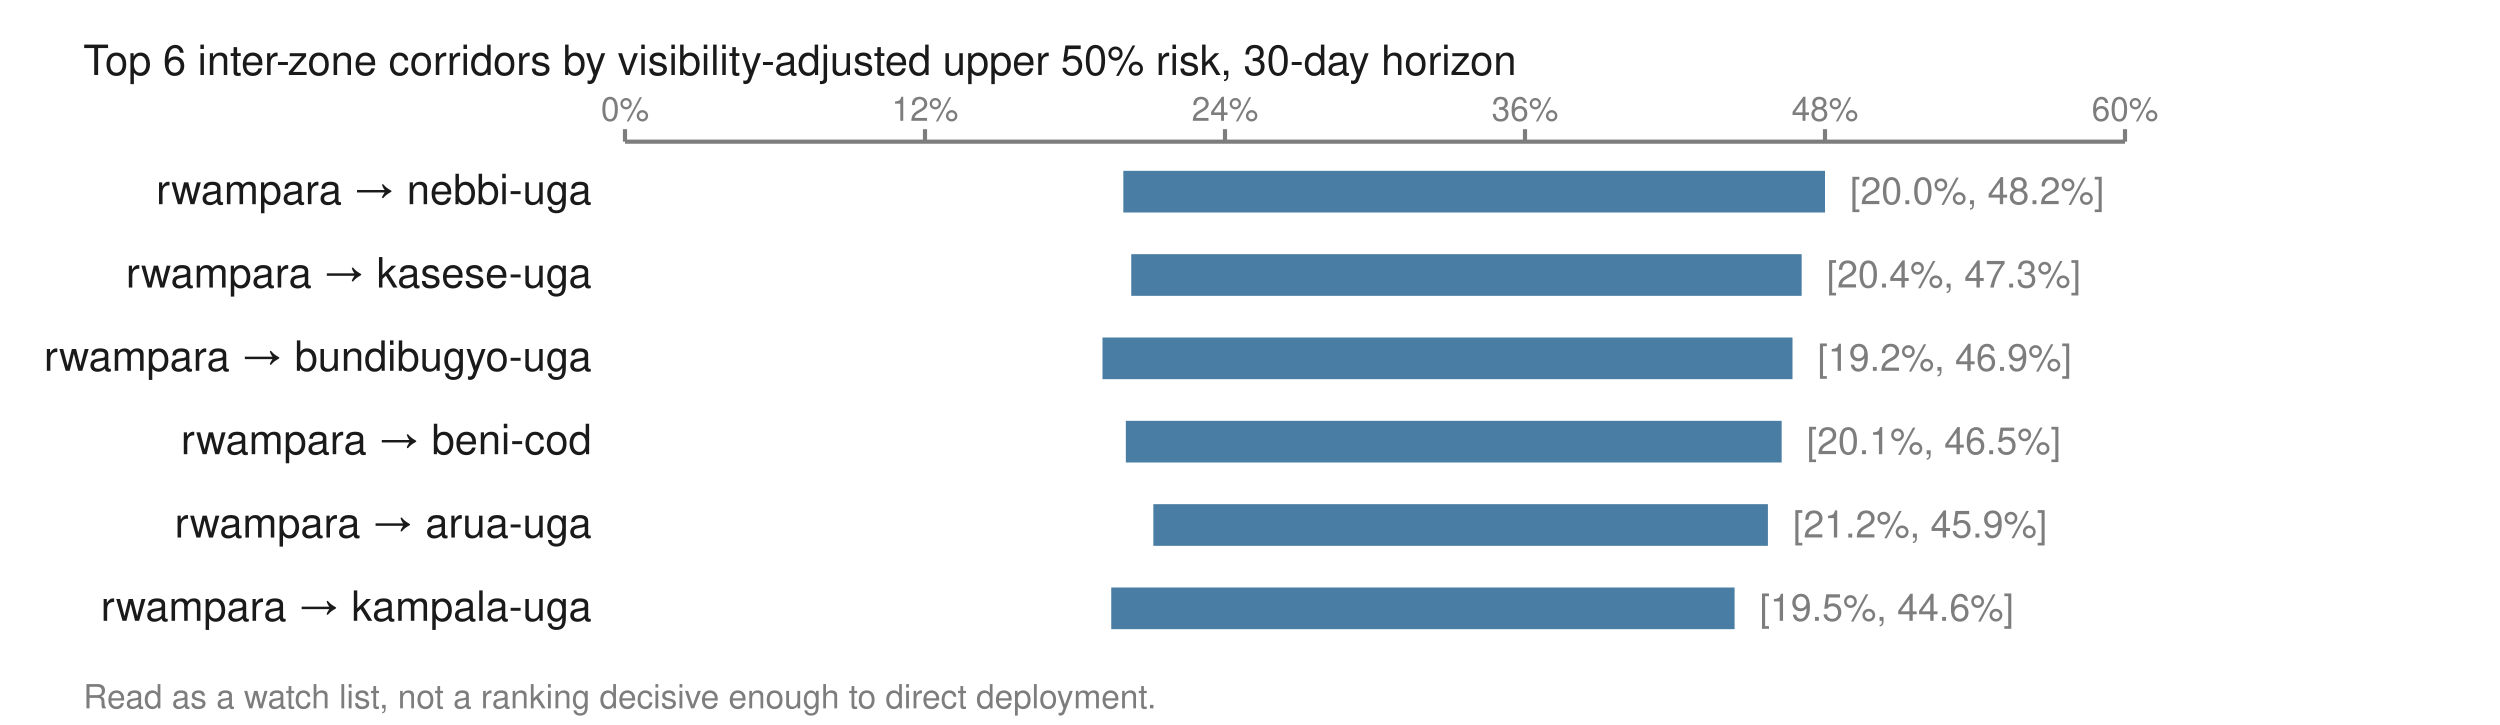
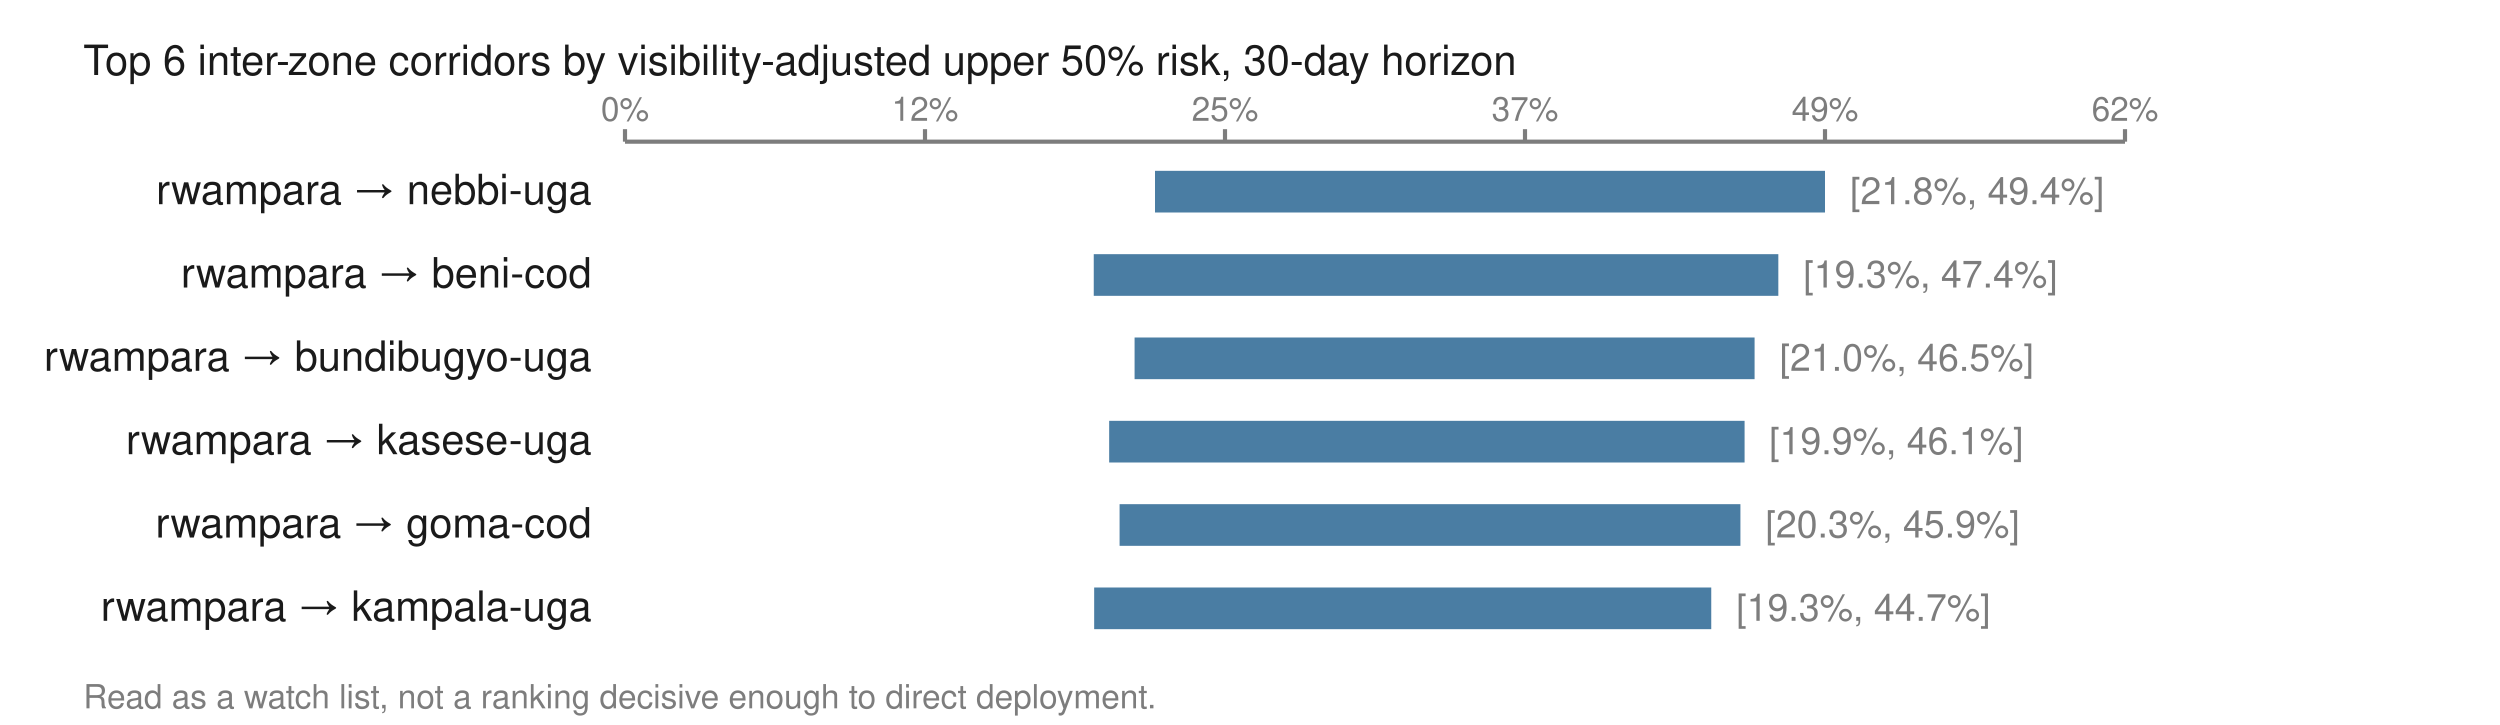
<svg xmlns="http://www.w3.org/2000/svg" viewBox="0 0 600 174" width="600" height="174" role="img" aria-labelledby="t">
  <text x="20.0" y="18.0" font-family="Helvetica,Arial,sans-serif" font-size="10" fill="#1a1a1a" font-weight="normal" text-anchor="start">Top 6 inter-zone corridors by visibility-adjusted upper 50% risk, 30-day horizon</text>
  <line x1="150.0" y1="34.0" x2="510.0" y2="34.0" stroke="#7d7d7d" stroke-width="1" />
  <line x1="150.0" y1="31.0" x2="150.0" y2="34.0" stroke="#7d7d7d" stroke-width="1" />
  <text x="150.0" y="29.0" font-family="Helvetica,Arial,sans-serif" font-size="8" fill="#7d7d7d" font-weight="normal" text-anchor="middle">0%</text>
  <line x1="222.0" y1="31.0" x2="222.0" y2="34.0" stroke="#7d7d7d" stroke-width="1" />
  <text x="222.0" y="29.0" font-family="Helvetica,Arial,sans-serif" font-size="8" fill="#7d7d7d" font-weight="normal" text-anchor="middle">12%</text>
  <line x1="294.0" y1="31.0" x2="294.0" y2="34.0" stroke="#7d7d7d" stroke-width="1" />
-   <text x="294.0" y="29.0" font-family="Helvetica,Arial,sans-serif" font-size="8" fill="#7d7d7d" font-weight="normal" text-anchor="middle">24%</text>
+   <text x="294.0" y="29.0" font-family="Helvetica,Arial,sans-serif" font-size="8" fill="#7d7d7d" font-weight="normal" text-anchor="middle">25%</text>
  <line x1="366.0" y1="31.0" x2="366.0" y2="34.0" stroke="#7d7d7d" stroke-width="1" />
-   <text x="366.0" y="29.0" font-family="Helvetica,Arial,sans-serif" font-size="8" fill="#7d7d7d" font-weight="normal" text-anchor="middle">36%</text>
+   <text x="366.0" y="29.0" font-family="Helvetica,Arial,sans-serif" font-size="8" fill="#7d7d7d" font-weight="normal" text-anchor="middle">37%</text>
  <line x1="438.0" y1="31.0" x2="438.0" y2="34.0" stroke="#7d7d7d" stroke-width="1" />
-   <text x="438.0" y="29.0" font-family="Helvetica,Arial,sans-serif" font-size="8" fill="#7d7d7d" font-weight="normal" text-anchor="middle">48%</text>
+   <text x="438.0" y="29.0" font-family="Helvetica,Arial,sans-serif" font-size="8" fill="#7d7d7d" font-weight="normal" text-anchor="middle">49%</text>
  <line x1="510.0" y1="31.0" x2="510.0" y2="34.0" stroke="#7d7d7d" stroke-width="1" />
-   <text x="510.0" y="29.0" font-family="Helvetica,Arial,sans-serif" font-size="8" fill="#7d7d7d" font-weight="normal" text-anchor="middle">60%</text>
+   <text x="510.0" y="29.0" font-family="Helvetica,Arial,sans-serif" font-size="8" fill="#7d7d7d" font-weight="normal" text-anchor="middle">62%</text>
  <text x="142.0" y="49.0" font-family="Helvetica,Arial,sans-serif" font-size="10" fill="#1a1a1a" font-weight="normal" text-anchor="end">rwampara → nebbi-uga</text>
-   <rect x="269.6" y="41.0" width="168.4" height="10.0" fill="#4a7da3" />
-   <text x="444.0" y="49.0" font-family="Helvetica,Arial,sans-serif" font-size="9" fill="#7d7d7d" font-weight="normal" text-anchor="start">[20.0%, 48.2%]</text>
-   <text x="142.0" y="69.0" font-family="Helvetica,Arial,sans-serif" font-size="10" fill="#1a1a1a" font-weight="normal" text-anchor="end">rwampara → kasese-uga</text>
-   <rect x="271.5" y="61.0" width="160.9" height="10.0" fill="#4a7da3" />
-   <text x="438.4" y="69.0" font-family="Helvetica,Arial,sans-serif" font-size="9" fill="#7d7d7d" font-weight="normal" text-anchor="start">[20.4%, 47.3%]</text>
+   <rect x="277.2" y="41.0" width="160.8" height="10.0" fill="#4a7da3" />
+   <text x="444.0" y="49.0" font-family="Helvetica,Arial,sans-serif" font-size="9" fill="#7d7d7d" font-weight="normal" text-anchor="start">[21.8%, 49.4%]</text>
+   <text x="142.0" y="69.0" font-family="Helvetica,Arial,sans-serif" font-size="10" fill="#1a1a1a" font-weight="normal" text-anchor="end">rwampara → beni-cod</text>
+   <rect x="262.5" y="61.0" width="164.3" height="10.0" fill="#4a7da3" />
+   <text x="432.8" y="69.0" font-family="Helvetica,Arial,sans-serif" font-size="9" fill="#7d7d7d" font-weight="normal" text-anchor="start">[19.3%, 47.4%]</text>
  <text x="142.0" y="89.0" font-family="Helvetica,Arial,sans-serif" font-size="10" fill="#1a1a1a" font-weight="normal" text-anchor="end">rwampara → bundibugyo-uga</text>
-   <rect x="264.6" y="81.0" width="165.6" height="10.0" fill="#4a7da3" />
-   <text x="436.2" y="89.0" font-family="Helvetica,Arial,sans-serif" font-size="9" fill="#7d7d7d" font-weight="normal" text-anchor="start">[19.2%, 46.9%]</text>
-   <text x="142.0" y="109.0" font-family="Helvetica,Arial,sans-serif" font-size="10" fill="#1a1a1a" font-weight="normal" text-anchor="end">rwampara → beni-cod</text>
-   <rect x="270.2" y="101.0" width="157.4" height="10.0" fill="#4a7da3" />
-   <text x="433.6" y="109.0" font-family="Helvetica,Arial,sans-serif" font-size="9" fill="#7d7d7d" font-weight="normal" text-anchor="start">[20.1%, 46.5%]</text>
-   <text x="142.0" y="129.0" font-family="Helvetica,Arial,sans-serif" font-size="10" fill="#1a1a1a" font-weight="normal" text-anchor="end">rwampara → arua-uga</text>
-   <rect x="276.8" y="121.0" width="147.5" height="10.0" fill="#4a7da3" />
-   <text x="430.3" y="129.0" font-family="Helvetica,Arial,sans-serif" font-size="9" fill="#7d7d7d" font-weight="normal" text-anchor="start">[21.2%, 45.9%]</text>
+   <rect x="272.3" y="81.0" width="148.8" height="10.0" fill="#4a7da3" />
+   <text x="427.1" y="89.0" font-family="Helvetica,Arial,sans-serif" font-size="9" fill="#7d7d7d" font-weight="normal" text-anchor="start">[21.0%, 46.5%]</text>
+   <text x="142.0" y="109.0" font-family="Helvetica,Arial,sans-serif" font-size="10" fill="#1a1a1a" font-weight="normal" text-anchor="end">rwampara → kasese-uga</text>
+   <rect x="266.2" y="101.0" width="152.5" height="10.0" fill="#4a7da3" />
+   <text x="424.6" y="109.0" font-family="Helvetica,Arial,sans-serif" font-size="9" fill="#7d7d7d" font-weight="normal" text-anchor="start">[19.9%, 46.1%]</text>
+   <text x="142.0" y="129.0" font-family="Helvetica,Arial,sans-serif" font-size="10" fill="#1a1a1a" font-weight="normal" text-anchor="end">rwampara → goma-cod</text>
+   <rect x="268.7" y="121.0" width="149.0" height="10.0" fill="#4a7da3" />
+   <text x="423.7" y="129.0" font-family="Helvetica,Arial,sans-serif" font-size="9" fill="#7d7d7d" font-weight="normal" text-anchor="start">[20.3%, 45.9%]</text>
  <text x="142.0" y="149.0" font-family="Helvetica,Arial,sans-serif" font-size="10" fill="#1a1a1a" font-weight="normal" text-anchor="end">rwampara → kampala-uga</text>
-   <rect x="266.7" y="141.0" width="149.6" height="10.0" fill="#4a7da3" />
-   <text x="422.3" y="149.0" font-family="Helvetica,Arial,sans-serif" font-size="9" fill="#7d7d7d" font-weight="normal" text-anchor="start">[19.5%, 44.6%]</text>
+   <rect x="262.6" y="141.0" width="148.1" height="10.0" fill="#4a7da3" />
+   <text x="416.7" y="149.0" font-family="Helvetica,Arial,sans-serif" font-size="9" fill="#7d7d7d" font-weight="normal" text-anchor="start">[19.3%, 44.7%]</text>
  <text x="20.0" y="170.0" font-family="Helvetica,Arial,sans-serif" font-size="8" fill="#7d7d7d" font-weight="normal" text-anchor="start">Read as a watch list, not a ranking decisive enough to direct deployment.</text>
</svg>
